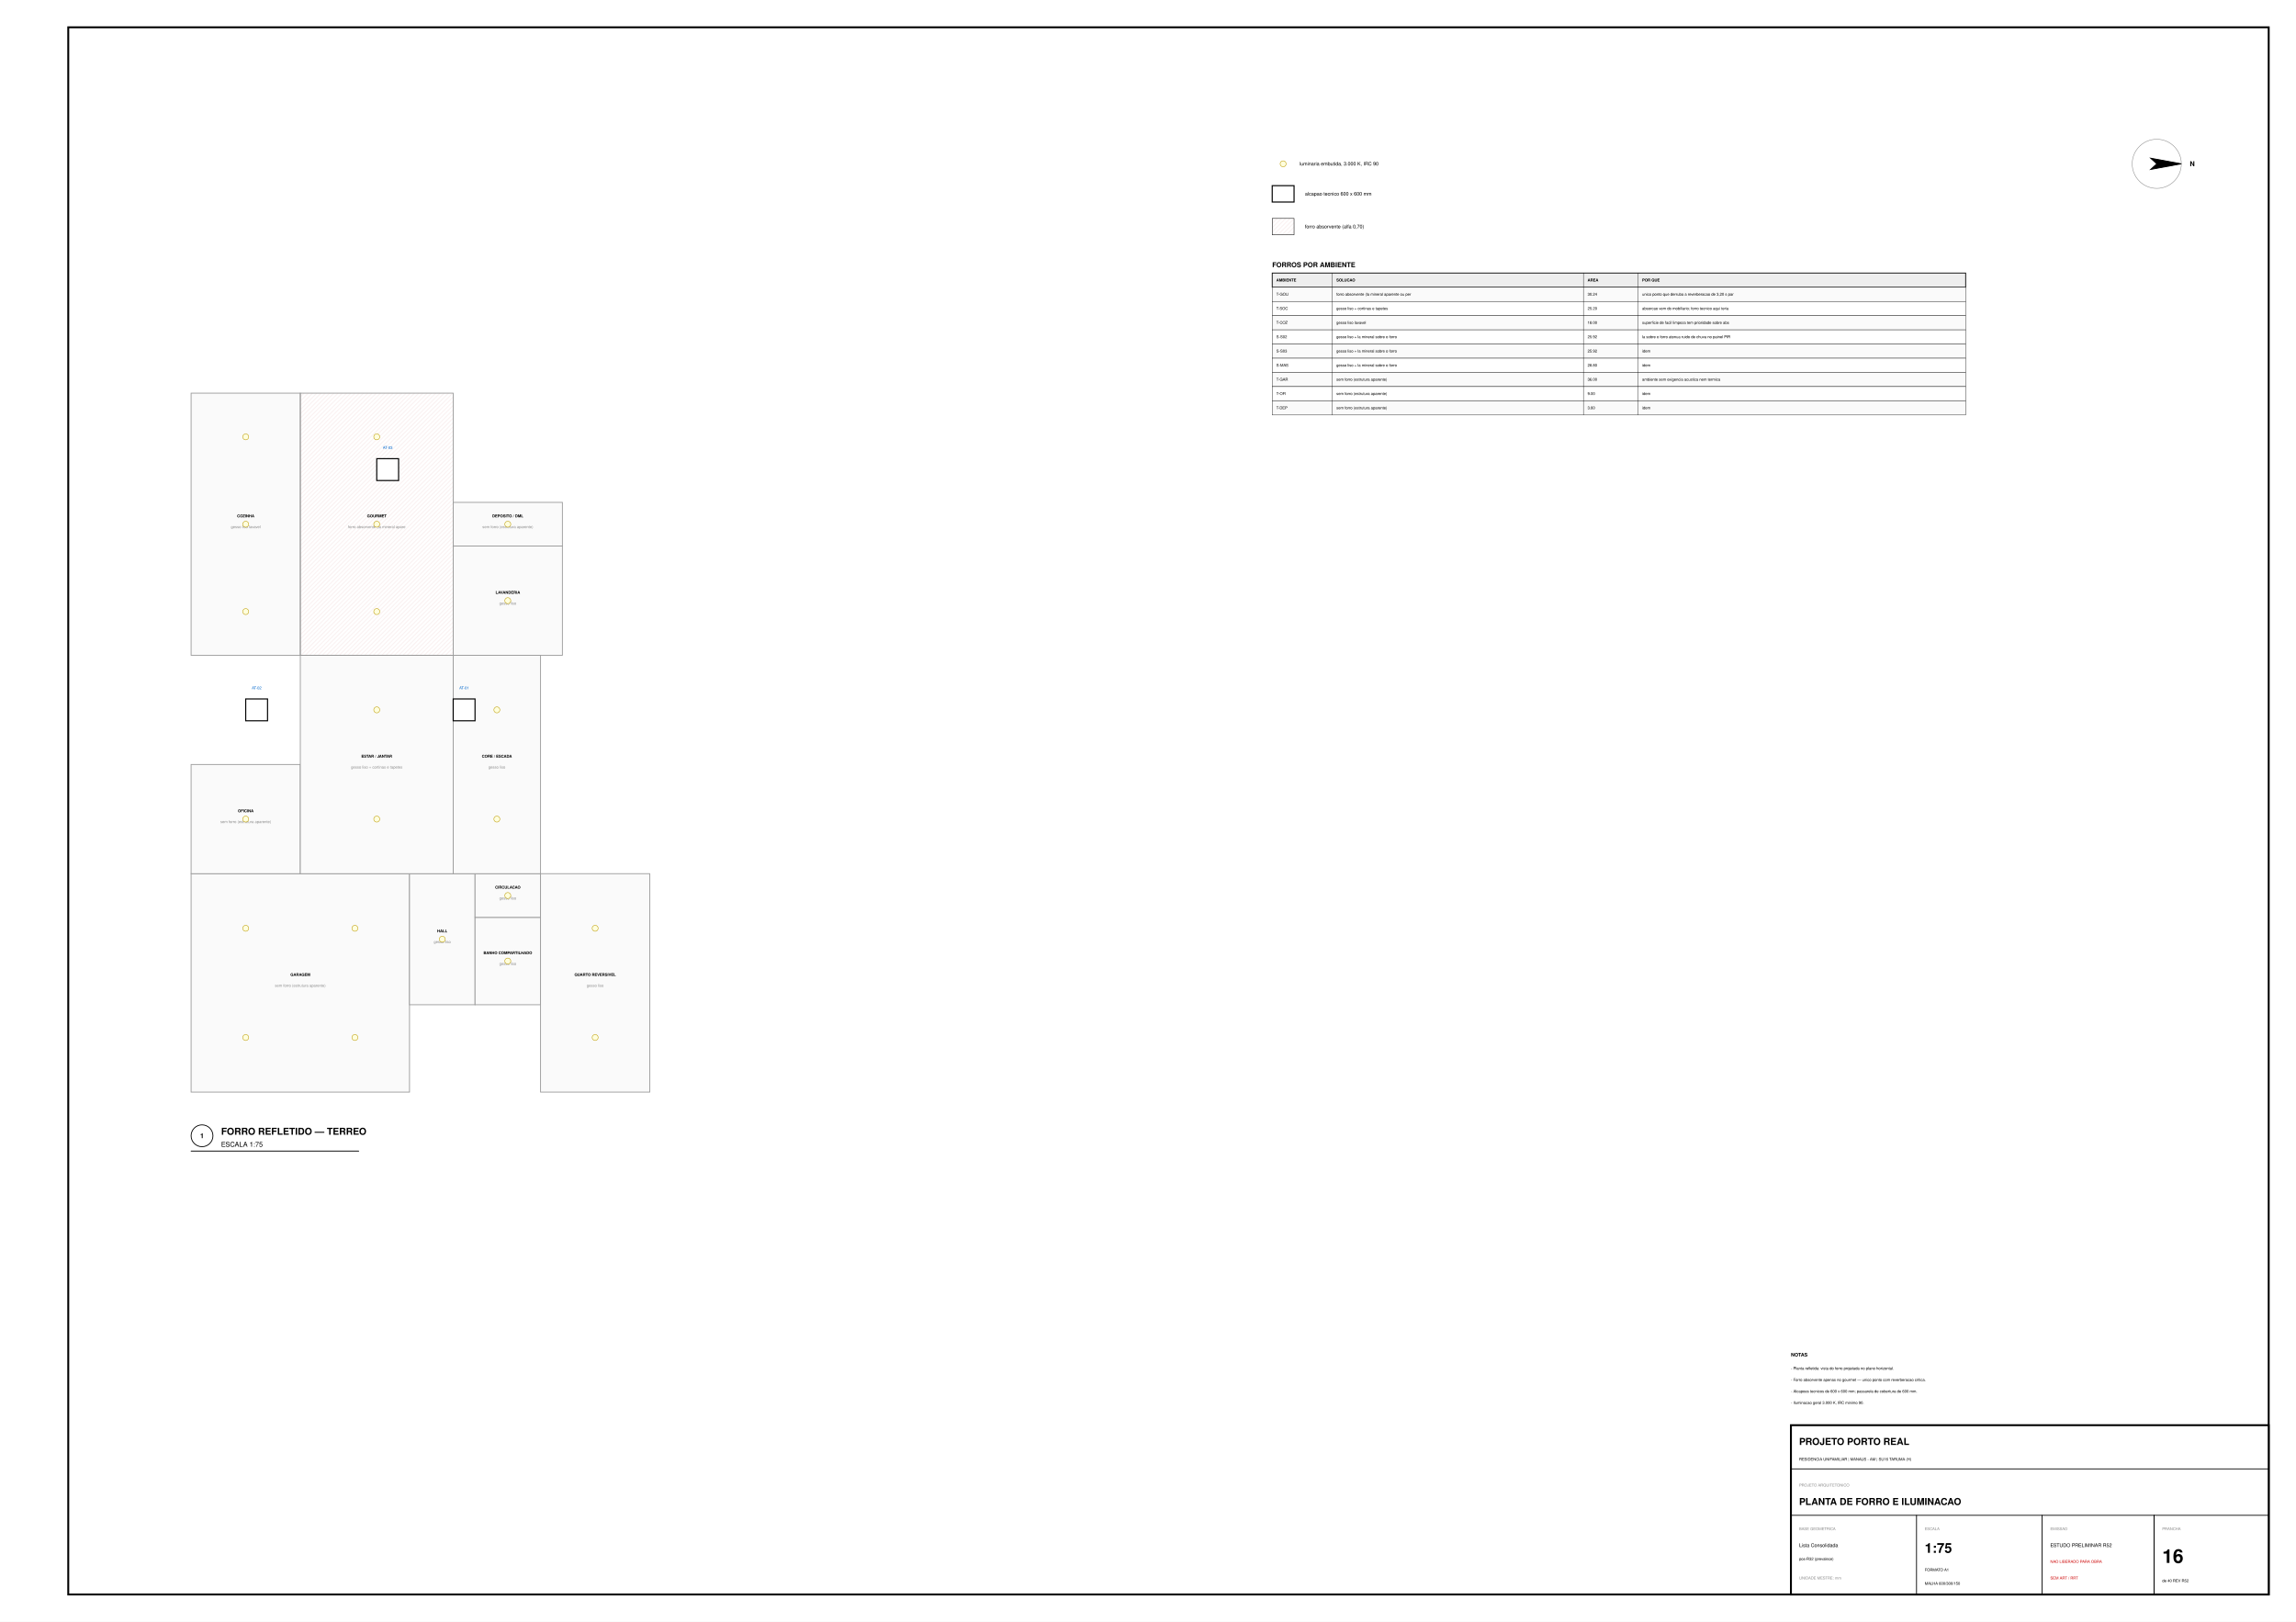
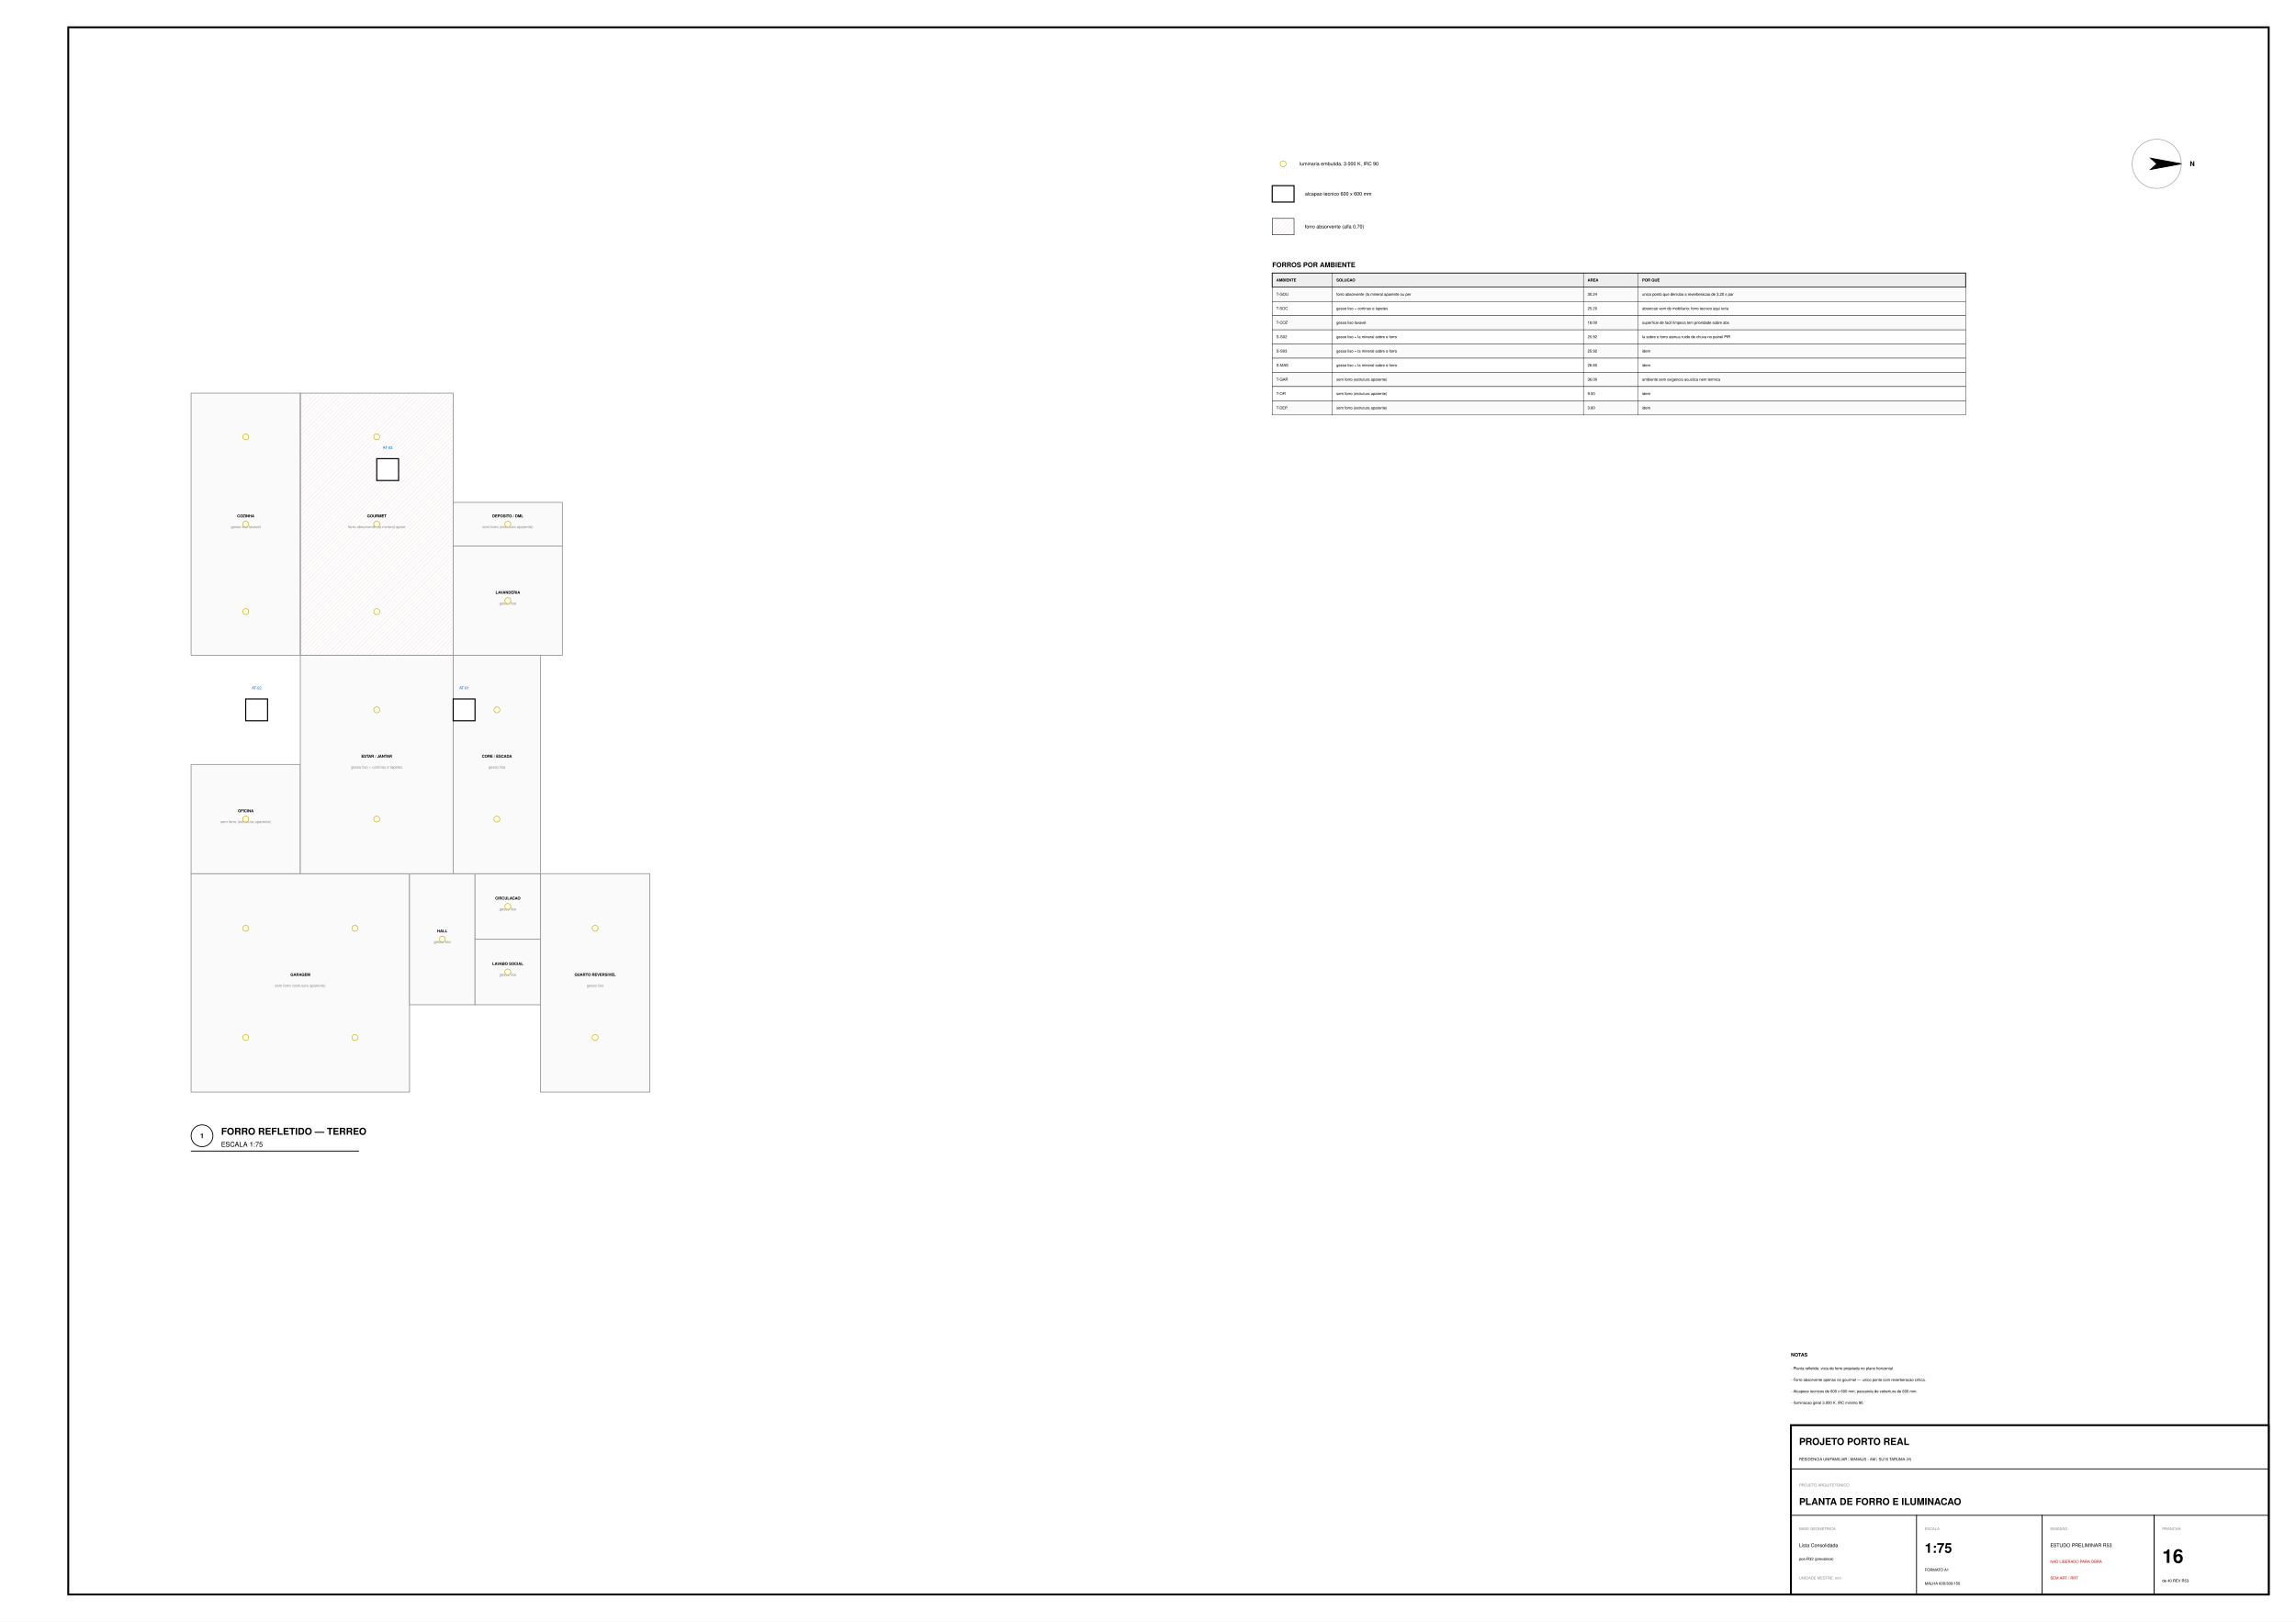
<svg xmlns="http://www.w3.org/2000/svg" version="1.1" width="841mm" height="594mm" viewBox="0 0 841 594">
  <rect width="841" height="594" fill="#ffffff" />
  <defs>
    <clipPath id="rec1">
      <rect x="25.00" y="10.00" width="806.00" height="574.00" />
    </clipPath>
    <pattern id="absorv" patternUnits="userSpaceOnUse" width="1.1" height="1.1" patternTransform="rotate(45)">
      <line x1="0" y1="0" x2="0" y2="1.1" stroke="#c77" stroke-width="0.07" />
    </pattern>
  </defs>
  <g data-tipo="moldura">
    <rect x="25.0" y="10" width="806.00" height="574.00" fill="none" stroke="#000" stroke-width="0.7" />
  </g>
-   <g data-tipo="carimbo" data-cod="16" data-rev="R52">
+   <g data-tipo="carimbo" data-cod="16" data-rev="R53">
    <polygon points="656.000,522.000 831.000,522.000 831.000,584.000 656.000,584.000" stroke="#000000" stroke-width="0.7" fill="#fff" stroke-linejoin="miter" />
    <text x="659.000" y="528.000" font-family="Helvetica, Arial, sans-serif" font-size="3.50" font-weight="bold" fill="#000000" text-anchor="start" dominant-baseline="middle">PROJETO PORTO REAL</text>
    <text x="659.000" y="534.500" font-family="Helvetica, Arial, sans-serif" font-size="1.40" font-weight="normal" fill="#000000" text-anchor="start" dominant-baseline="middle">RESIDENCIA UNIFAMILIAR  |  MANAUS - AM  |  SU16 TARUMA (H)</text>
    <line x1="656.000" y1="538.000" x2="831.000" y2="538.000" stroke="#000000" stroke-width="0.3" fill="none" stroke-linecap="round" />
    <text x="659.000" y="544.000" font-family="Helvetica, Arial, sans-serif" font-size="1.40" font-weight="normal" fill="#8a8a8a" text-anchor="start" dominant-baseline="middle">PROJETO ARQUITETONICO</text>
    <text x="659.000" y="550.000" font-family="Helvetica, Arial, sans-serif" font-size="3.50" font-weight="bold" fill="#000000" text-anchor="start" dominant-baseline="middle">PLANTA DE FORRO E ILUMINACAO</text>
    <line x1="656.000" y1="555.000" x2="831.000" y2="555.000" stroke="#000000" stroke-width="0.3" fill="none" stroke-linecap="round" />
    <line x1="702.000" y1="555.000" x2="702.000" y2="584.000" stroke="#000000" stroke-width="0.3" fill="none" stroke-linecap="round" />
    <line x1="748.000" y1="555.000" x2="748.000" y2="584.000" stroke="#000000" stroke-width="0.3" fill="none" stroke-linecap="round" />
    <line x1="789.000" y1="555.000" x2="789.000" y2="584.000" stroke="#000000" stroke-width="0.3" fill="none" stroke-linecap="round" />
    <line x1="789.000" y1="555.000" x2="789.000" y2="584.000" stroke="#000000" stroke-width="0.3" fill="none" stroke-linecap="round" />
    <text x="659.000" y="560.000" font-family="Helvetica, Arial, sans-serif" font-size="1.40" font-weight="normal" fill="#8a8a8a" text-anchor="start" dominant-baseline="middle">BASE GEOMETRICA</text>
    <text x="659.000" y="566.000" font-family="Helvetica, Arial, sans-serif" font-size="1.80" font-weight="normal" fill="#000000" text-anchor="start" dominant-baseline="middle">Lista Consolidada</text>
    <text x="659.000" y="571.000" font-family="Helvetica, Arial, sans-serif" font-size="1.40" font-weight="normal" fill="#000000" text-anchor="start" dominant-baseline="middle">pos-R32 (prevalece)</text>
    <text x="659.000" y="578.000" font-family="Helvetica, Arial, sans-serif" font-size="1.40" font-weight="normal" fill="#8a8a8a" text-anchor="start" dominant-baseline="middle">UNIDADE MESTRE: mm</text>
    <text x="705.000" y="560.000" font-family="Helvetica, Arial, sans-serif" font-size="1.40" font-weight="normal" fill="#8a8a8a" text-anchor="start" dominant-baseline="middle">ESCALA</text>
    <text x="705.000" y="567.000" font-family="Helvetica, Arial, sans-serif" font-size="5.00" font-weight="bold" fill="#000000" text-anchor="start" dominant-baseline="middle">1:75</text>
    <text x="705.000" y="575.000" font-family="Helvetica, Arial, sans-serif" font-size="1.40" font-weight="normal" fill="#000000" text-anchor="start" dominant-baseline="middle">FORMATO A1</text>
    <text x="705.000" y="580.000" font-family="Helvetica, Arial, sans-serif" font-size="1.40" font-weight="normal" fill="#000000" text-anchor="start" dominant-baseline="middle">MALHA 600/300/150</text>
    <text x="751.000" y="560.000" font-family="Helvetica, Arial, sans-serif" font-size="1.40" font-weight="normal" fill="#8a8a8a" text-anchor="start" dominant-baseline="middle">EMISSAO</text>
-     <text x="751.000" y="566.000" font-family="Helvetica, Arial, sans-serif" font-size="1.80" font-weight="normal" fill="#000000" text-anchor="start" dominant-baseline="middle">ESTUDO PRELIMINAR  R52</text>
+     <text x="751.000" y="566.000" font-family="Helvetica, Arial, sans-serif" font-size="1.80" font-weight="normal" fill="#000000" text-anchor="start" dominant-baseline="middle">ESTUDO PRELIMINAR  R53</text>
    <text x="751.000" y="572.000" font-family="Helvetica, Arial, sans-serif" font-size="1.40" font-weight="normal" fill="#c00" text-anchor="start" dominant-baseline="middle">NAO LIBERADO PARA OBRA</text>
    <text x="751.000" y="578.000" font-family="Helvetica, Arial, sans-serif" font-size="1.40" font-weight="normal" fill="#c00" text-anchor="start" dominant-baseline="middle">SEM ART / RRT</text>
    <text x="792.000" y="560.000" font-family="Helvetica, Arial, sans-serif" font-size="1.40" font-weight="normal" fill="#8a8a8a" text-anchor="start" dominant-baseline="middle">PRANCHA</text>
    <text x="792.000" y="570.000" font-family="Helvetica, Arial, sans-serif" font-size="7.00" font-weight="bold" fill="#000000" text-anchor="start" dominant-baseline="middle">16</text>
-     <text x="792.000" y="579.000" font-family="Helvetica, Arial, sans-serif" font-size="1.40" font-weight="normal" fill="#000000" text-anchor="start" dominant-baseline="middle">de 40   REV R52</text>
+     <text x="792.000" y="579.000" font-family="Helvetica, Arial, sans-serif" font-size="1.40" font-weight="normal" fill="#000000" text-anchor="start" dominant-baseline="middle">de 40   REV R53</text>
  </g>
  <g data-tipo="notas">
    <text x="656.000" y="496.200" font-family="Helvetica, Arial, sans-serif" font-size="1.80" font-weight="bold" fill="#000000" text-anchor="start" dominant-baseline="middle">NOTAS</text>
    <text x="656.000" y="501.200" font-family="Helvetica, Arial, sans-serif" font-size="1.40" font-weight="normal" fill="#000000" text-anchor="start" dominant-baseline="middle">- Planta refletida: vista do forro projetada no plano horizontal.</text>
    <text x="656.000" y="505.400" font-family="Helvetica, Arial, sans-serif" font-size="1.40" font-weight="normal" fill="#000000" text-anchor="start" dominant-baseline="middle">- Forro absorvente apenas no gourmet — unico ponto com reverberacao critica.</text>
    <text x="656.000" y="509.600" font-family="Helvetica, Arial, sans-serif" font-size="1.40" font-weight="normal" fill="#000000" text-anchor="start" dominant-baseline="middle">- Alcapoes tecnicos de 600 x 600 mm; passarela de cobertura de 600 mm.</text>
    <text x="656.000" y="513.800" font-family="Helvetica, Arial, sans-serif" font-size="1.40" font-weight="normal" fill="#000000" text-anchor="start" dominant-baseline="middle">- Iluminacao geral 3.000 K, IRC minimo 90.</text>
  </g>
  <g clip-path="url(#rec1)" data-tipo="recorte">
    <polygon points="70.000,400.000 150.000,400.000 150.000,320.000 70.000,320.000" stroke="#999" stroke-width="0.3" fill="#fafafa" stroke-linejoin="miter" />
    <text x="110.000" y="357.000" font-family="Helvetica, Arial, sans-serif" font-size="1.40" font-weight="bold" fill="#000000" text-anchor="middle" dominant-baseline="middle">GARAGEM</text>
    <text x="110.000" y="361.000" font-family="Helvetica, Arial, sans-serif" font-size="1.40" font-weight="normal" fill="#8a8a8a" text-anchor="middle" dominant-baseline="middle">sem forro (estrutura aparente)</text>
    <circle cx="90.000" cy="380.000" r="1.100" stroke="#b90" stroke-width="0.18" fill="#ffd" />
    <circle cx="90.000" cy="340.000" r="1.100" stroke="#b90" stroke-width="0.18" fill="#ffd" />
    <circle cx="130.000" cy="380.000" r="1.100" stroke="#b90" stroke-width="0.18" fill="#ffd" />
    <circle cx="130.000" cy="340.000" r="1.100" stroke="#b90" stroke-width="0.18" fill="#ffd" />
    <polygon points="150.000,368.000 174.000,368.000 174.000,320.000 150.000,320.000" stroke="#999" stroke-width="0.3" fill="#fafafa" stroke-linejoin="miter" />
    <text x="162.000" y="341.000" font-family="Helvetica, Arial, sans-serif" font-size="1.40" font-weight="bold" fill="#000000" text-anchor="middle" dominant-baseline="middle">HALL</text>
    <text x="162.000" y="345.000" font-family="Helvetica, Arial, sans-serif" font-size="1.40" font-weight="normal" fill="#8a8a8a" text-anchor="middle" dominant-baseline="middle">gesso liso</text>
    <circle cx="162.000" cy="344.000" r="1.100" stroke="#b90" stroke-width="0.18" fill="#ffd" />
-     <polygon points="174.000,368.000 198.000,368.000 198.000,336.000 174.000,336.000" stroke="#999" stroke-width="0.3" fill="#fafafa" stroke-linejoin="miter" />
-     <text x="186.000" y="349.000" font-family="Helvetica, Arial, sans-serif" font-size="1.40" font-weight="bold" fill="#000000" text-anchor="middle" dominant-baseline="middle">BANHO COMPARTILHADO</text>
-     <text x="186.000" y="353.000" font-family="Helvetica, Arial, sans-serif" font-size="1.40" font-weight="normal" fill="#8a8a8a" text-anchor="middle" dominant-baseline="middle">gesso liso</text>
-     <circle cx="186.000" cy="352.000" r="1.100" stroke="#b90" stroke-width="0.18" fill="#ffd" />
-     <polygon points="174.000,336.000 198.000,336.000 198.000,320.000 174.000,320.000" stroke="#999" stroke-width="0.3" fill="#fafafa" stroke-linejoin="miter" />
-     <text x="186.000" y="325.000" font-family="Helvetica, Arial, sans-serif" font-size="1.40" font-weight="bold" fill="#000000" text-anchor="middle" dominant-baseline="middle">CIRCULACAO</text>
-     <text x="186.000" y="329.000" font-family="Helvetica, Arial, sans-serif" font-size="1.40" font-weight="normal" fill="#8a8a8a" text-anchor="middle" dominant-baseline="middle">gesso liso</text>
-     <circle cx="186.000" cy="328.000" r="1.100" stroke="#b90" stroke-width="0.18" fill="#ffd" />
+     <polygon points="174.000,368.000 198.000,368.000 198.000,344.000 174.000,344.000" stroke="#999" stroke-width="0.3" fill="#fafafa" stroke-linejoin="miter" />
+     <text x="186.000" y="353.000" font-family="Helvetica, Arial, sans-serif" font-size="1.40" font-weight="bold" fill="#000000" text-anchor="middle" dominant-baseline="middle">LAVABO SOCIAL</text>
+     <text x="186.000" y="357.000" font-family="Helvetica, Arial, sans-serif" font-size="1.40" font-weight="normal" fill="#8a8a8a" text-anchor="middle" dominant-baseline="middle">gesso liso</text>
+     <circle cx="186.000" cy="356.000" r="1.100" stroke="#b90" stroke-width="0.18" fill="#ffd" />
+     <polygon points="174.000,344.000 198.000,344.000 198.000,320.000 174.000,320.000" stroke="#999" stroke-width="0.3" fill="#fafafa" stroke-linejoin="miter" />
+     <text x="186.000" y="329.000" font-family="Helvetica, Arial, sans-serif" font-size="1.40" font-weight="bold" fill="#000000" text-anchor="middle" dominant-baseline="middle">CIRCULACAO</text>
+     <text x="186.000" y="333.000" font-family="Helvetica, Arial, sans-serif" font-size="1.40" font-weight="normal" fill="#8a8a8a" text-anchor="middle" dominant-baseline="middle">gesso liso</text>
+     <circle cx="186.000" cy="332.000" r="1.100" stroke="#b90" stroke-width="0.18" fill="#ffd" />
    <polygon points="198.000,400.000 238.000,400.000 238.000,320.000 198.000,320.000" stroke="#999" stroke-width="0.3" fill="#fafafa" stroke-linejoin="miter" />
    <text x="218.000" y="357.000" font-family="Helvetica, Arial, sans-serif" font-size="1.40" font-weight="bold" fill="#000000" text-anchor="middle" dominant-baseline="middle">QUARTO REVERSIVEL</text>
    <text x="218.000" y="361.000" font-family="Helvetica, Arial, sans-serif" font-size="1.40" font-weight="normal" fill="#8a8a8a" text-anchor="middle" dominant-baseline="middle">gesso liso</text>
    <circle cx="218.000" cy="380.000" r="1.100" stroke="#b90" stroke-width="0.18" fill="#ffd" />
    <circle cx="218.000" cy="340.000" r="1.100" stroke="#b90" stroke-width="0.18" fill="#ffd" />
    <polygon points="70.000,320.000 110.000,320.000 110.000,280.000 70.000,280.000" stroke="#999" stroke-width="0.3" fill="#fafafa" stroke-linejoin="miter" />
    <text x="90.000" y="297.000" font-family="Helvetica, Arial, sans-serif" font-size="1.40" font-weight="bold" fill="#000000" text-anchor="middle" dominant-baseline="middle">OFICINA</text>
    <text x="90.000" y="301.000" font-family="Helvetica, Arial, sans-serif" font-size="1.40" font-weight="normal" fill="#8a8a8a" text-anchor="middle" dominant-baseline="middle">sem forro (estrutura aparente)</text>
    <circle cx="90.000" cy="300.000" r="1.100" stroke="#b90" stroke-width="0.18" fill="#ffd" />
    <polygon points="110.000,320.000 166.000,320.000 166.000,240.000 110.000,240.000" stroke="#999" stroke-width="0.3" fill="#fafafa" stroke-linejoin="miter" />
    <text x="138.000" y="277.000" font-family="Helvetica, Arial, sans-serif" font-size="1.40" font-weight="bold" fill="#000000" text-anchor="middle" dominant-baseline="middle">ESTAR / JANTAR</text>
    <text x="138.000" y="281.000" font-family="Helvetica, Arial, sans-serif" font-size="1.40" font-weight="normal" fill="#8a8a8a" text-anchor="middle" dominant-baseline="middle">gesso liso + cortinas e tapetes</text>
    <circle cx="138.000" cy="300.000" r="1.100" stroke="#b90" stroke-width="0.18" fill="#ffd" />
    <circle cx="138.000" cy="260.000" r="1.100" stroke="#b90" stroke-width="0.18" fill="#ffd" />
    <polygon points="166.000,320.000 198.000,320.000 198.000,240.000 166.000,240.000" stroke="#999" stroke-width="0.3" fill="#fafafa" stroke-linejoin="miter" />
    <text x="182.000" y="277.000" font-family="Helvetica, Arial, sans-serif" font-size="1.40" font-weight="bold" fill="#000000" text-anchor="middle" dominant-baseline="middle">CORE / ESCADA</text>
    <text x="182.000" y="281.000" font-family="Helvetica, Arial, sans-serif" font-size="1.40" font-weight="normal" fill="#8a8a8a" text-anchor="middle" dominant-baseline="middle">gesso liso</text>
    <circle cx="182.000" cy="300.000" r="1.100" stroke="#b90" stroke-width="0.18" fill="#ffd" />
    <circle cx="182.000" cy="260.000" r="1.100" stroke="#b90" stroke-width="0.18" fill="#ffd" />
    <polygon points="70.000,240.000 110.000,240.000 110.000,144.000 70.000,144.000" stroke="#999" stroke-width="0.3" fill="#fafafa" stroke-linejoin="miter" />
    <text x="90.000" y="189.000" font-family="Helvetica, Arial, sans-serif" font-size="1.40" font-weight="bold" fill="#000000" text-anchor="middle" dominant-baseline="middle">COZINHA</text>
    <text x="90.000" y="193.000" font-family="Helvetica, Arial, sans-serif" font-size="1.40" font-weight="normal" fill="#8a8a8a" text-anchor="middle" dominant-baseline="middle">gesso liso lavavel</text>
    <circle cx="90.000" cy="224.000" r="1.100" stroke="#b90" stroke-width="0.18" fill="#ffd" />
    <circle cx="90.000" cy="192.000" r="1.100" stroke="#b90" stroke-width="0.18" fill="#ffd" />
    <circle cx="90.000" cy="160.000" r="1.100" stroke="#b90" stroke-width="0.18" fill="#ffd" />
    <polygon points="110.000,240.000 166.000,240.000 166.000,144.000 110.000,144.000" stroke="#999" stroke-width="0.3" fill="url(#absorv)" stroke-linejoin="miter" />
    <text x="138.000" y="189.000" font-family="Helvetica, Arial, sans-serif" font-size="1.40" font-weight="bold" fill="#000000" text-anchor="middle" dominant-baseline="middle">GOURMET</text>
    <text x="138.000" y="193.000" font-family="Helvetica, Arial, sans-serif" font-size="1.40" font-weight="normal" fill="#8a8a8a" text-anchor="middle" dominant-baseline="middle">forro absorvente (la mineral apare</text>
    <circle cx="138.000" cy="224.000" r="1.100" stroke="#b90" stroke-width="0.18" fill="#ffd" />
    <circle cx="138.000" cy="192.000" r="1.100" stroke="#b90" stroke-width="0.18" fill="#ffd" />
    <circle cx="138.000" cy="160.000" r="1.100" stroke="#b90" stroke-width="0.18" fill="#ffd" />
    <polygon points="166.000,240.000 206.000,240.000 206.000,200.000 166.000,200.000" stroke="#999" stroke-width="0.3" fill="#fafafa" stroke-linejoin="miter" />
    <text x="186.000" y="217.000" font-family="Helvetica, Arial, sans-serif" font-size="1.40" font-weight="bold" fill="#000000" text-anchor="middle" dominant-baseline="middle">LAVANDERIA</text>
    <text x="186.000" y="221.000" font-family="Helvetica, Arial, sans-serif" font-size="1.40" font-weight="normal" fill="#8a8a8a" text-anchor="middle" dominant-baseline="middle">gesso liso</text>
    <circle cx="186.000" cy="220.000" r="1.100" stroke="#b90" stroke-width="0.18" fill="#ffd" />
    <polygon points="166.000,200.000 206.000,200.000 206.000,184.000 166.000,184.000" stroke="#999" stroke-width="0.3" fill="#fafafa" stroke-linejoin="miter" />
    <text x="186.000" y="189.000" font-family="Helvetica, Arial, sans-serif" font-size="1.40" font-weight="bold" fill="#000000" text-anchor="middle" dominant-baseline="middle">DEPOSITO / DML</text>
    <text x="186.000" y="193.000" font-family="Helvetica, Arial, sans-serif" font-size="1.40" font-weight="normal" fill="#8a8a8a" text-anchor="middle" dominant-baseline="middle">sem forro (estrutura aparente)</text>
    <circle cx="186.000" cy="192.000" r="1.100" stroke="#b90" stroke-width="0.18" fill="#ffd" />
    <polygon points="166.000,264.000 174.000,264.000 174.000,256.000 166.000,256.000" stroke="#000000" stroke-width="0.4" fill="#fff" stroke-linejoin="miter" />
    <text x="170.000" y="252.000" font-family="Helvetica, Arial, sans-serif" font-size="1.40" font-weight="normal" fill="#06c" text-anchor="middle" dominant-baseline="middle">AT-01</text>
    <polygon points="90.000,264.000 98.000,264.000 98.000,256.000 90.000,256.000" stroke="#000000" stroke-width="0.4" fill="#fff" stroke-linejoin="miter" />
    <text x="94.000" y="252.000" font-family="Helvetica, Arial, sans-serif" font-size="1.40" font-weight="normal" fill="#06c" text-anchor="middle" dominant-baseline="middle">AT-02</text>
    <polygon points="138.000,176.000 146.000,176.000 146.000,168.000 138.000,168.000" stroke="#000000" stroke-width="0.4" fill="#fff" stroke-linejoin="miter" />
    <text x="142.000" y="164.000" font-family="Helvetica, Arial, sans-serif" font-size="1.40" font-weight="normal" fill="#06c" text-anchor="middle" dominant-baseline="middle">AT-03</text>
    <circle cx="470.000" cy="60.000" r="1.100" stroke="#b90" stroke-width="0.18" fill="#ffd" />
    <text x="476.000" y="60.000" font-family="Helvetica, Arial, sans-serif" font-size="1.80" font-weight="normal" fill="#000000" text-anchor="start" dominant-baseline="middle">luminaria embutida, 3.000 K, IRC 90</text>
    <polygon points="466.000,68.000 474.000,68.000 474.000,74.000 466.000,74.000" stroke="#000000" stroke-width="0.4" fill="#fff" stroke-linejoin="miter" />
    <text x="478.000" y="71.000" font-family="Helvetica, Arial, sans-serif" font-size="1.80" font-weight="normal" fill="#000000" text-anchor="start" dominant-baseline="middle">alcapao tecnico 600 x 600 mm</text>
    <polygon points="466.000,80.000 474.000,80.000 474.000,86.000 466.000,86.000" stroke="#000000" stroke-width="0.18" fill="url(#absorv)" stroke-linejoin="miter" />
    <text x="478.000" y="83.000" font-family="Helvetica, Arial, sans-serif" font-size="1.80" font-weight="normal" fill="#000000" text-anchor="start" dominant-baseline="middle">forro absorvente (alfa 0,70)</text>
    <text x="466.000" y="97.000" font-family="Helvetica, Arial, sans-serif" font-size="2.50" font-weight="bold" fill="#000000" text-anchor="start" dominant-baseline="middle">FORROS POR AMBIENTE</text>
    <polygon points="466.000,100.000 720.000,100.000 720.000,105.200 466.000,105.200" stroke="#000000" stroke-width="0.3" fill="#eee" stroke-linejoin="miter" />
    <text x="467.500" y="102.600" font-family="Helvetica, Arial, sans-serif" font-size="1.40" font-weight="bold" fill="#000000" text-anchor="start" dominant-baseline="middle">AMBIENTE</text>
    <text x="489.500" y="102.600" font-family="Helvetica, Arial, sans-serif" font-size="1.40" font-weight="bold" fill="#000000" text-anchor="start" dominant-baseline="middle">SOLUCAO</text>
    <text x="581.500" y="102.600" font-family="Helvetica, Arial, sans-serif" font-size="1.40" font-weight="bold" fill="#000000" text-anchor="start" dominant-baseline="middle">AREA</text>
    <text x="601.500" y="102.600" font-family="Helvetica, Arial, sans-serif" font-size="1.40" font-weight="bold" fill="#000000" text-anchor="start" dominant-baseline="middle">POR QUE</text>
    <polygon points="466.000,105.200 720.000,105.200 720.000,110.400 466.000,110.400" stroke="#000000" stroke-width="0.13" fill="#fafafa" stroke-linejoin="miter" />
    <text x="467.500" y="107.800" font-family="Helvetica, Arial, sans-serif" font-size="1.40" font-weight="normal" fill="#000000" text-anchor="start" dominant-baseline="middle">T-GOU</text>
    <text x="489.500" y="107.800" font-family="Helvetica, Arial, sans-serif" font-size="1.40" font-weight="normal" fill="#000000" text-anchor="start" dominant-baseline="middle">forro absorvente (la mineral aparente ou per</text>
    <text x="581.500" y="107.800" font-family="Helvetica, Arial, sans-serif" font-size="1.40" font-weight="normal" fill="#000000" text-anchor="start" dominant-baseline="middle">30.24</text>
    <text x="601.500" y="107.800" font-family="Helvetica, Arial, sans-serif" font-size="1.40" font-weight="normal" fill="#000000" text-anchor="start" dominant-baseline="middle">unico ponto que derruba a reverberacao de 3,20 s par</text>
    <polygon points="466.000,110.400 720.000,110.400 720.000,115.600 466.000,115.600" stroke="#000000" stroke-width="0.13" fill="#fff" stroke-linejoin="miter" />
    <text x="467.500" y="113.000" font-family="Helvetica, Arial, sans-serif" font-size="1.40" font-weight="normal" fill="#000000" text-anchor="start" dominant-baseline="middle">T-SOC</text>
    <text x="489.500" y="113.000" font-family="Helvetica, Arial, sans-serif" font-size="1.40" font-weight="normal" fill="#000000" text-anchor="start" dominant-baseline="middle">gesso liso + cortinas e tapetes</text>
    <text x="581.500" y="113.000" font-family="Helvetica, Arial, sans-serif" font-size="1.40" font-weight="normal" fill="#000000" text-anchor="start" dominant-baseline="middle">25.20</text>
    <text x="601.500" y="113.000" font-family="Helvetica, Arial, sans-serif" font-size="1.40" font-weight="normal" fill="#000000" text-anchor="start" dominant-baseline="middle">absorcao vem do mobiliario; forro tecnico aqui teria</text>
    <polygon points="466.000,115.600 720.000,115.600 720.000,120.800 466.000,120.800" stroke="#000000" stroke-width="0.13" fill="#fafafa" stroke-linejoin="miter" />
    <text x="467.500" y="118.200" font-family="Helvetica, Arial, sans-serif" font-size="1.40" font-weight="normal" fill="#000000" text-anchor="start" dominant-baseline="middle">T-COZ</text>
    <text x="489.500" y="118.200" font-family="Helvetica, Arial, sans-serif" font-size="1.40" font-weight="normal" fill="#000000" text-anchor="start" dominant-baseline="middle">gesso liso lavavel</text>
    <text x="581.500" y="118.200" font-family="Helvetica, Arial, sans-serif" font-size="1.40" font-weight="normal" fill="#000000" text-anchor="start" dominant-baseline="middle">18.00</text>
    <text x="601.500" y="118.200" font-family="Helvetica, Arial, sans-serif" font-size="1.40" font-weight="normal" fill="#000000" text-anchor="start" dominant-baseline="middle">superficie de facil limpeza tem prioridade sobre abs</text>
    <polygon points="466.000,120.800 720.000,120.800 720.000,126.000 466.000,126.000" stroke="#000000" stroke-width="0.13" fill="#fff" stroke-linejoin="miter" />
    <text x="467.500" y="123.400" font-family="Helvetica, Arial, sans-serif" font-size="1.40" font-weight="normal" fill="#000000" text-anchor="start" dominant-baseline="middle">S-S02</text>
    <text x="489.500" y="123.400" font-family="Helvetica, Arial, sans-serif" font-size="1.40" font-weight="normal" fill="#000000" text-anchor="start" dominant-baseline="middle">gesso liso + la mineral sobre o forro</text>
    <text x="581.500" y="123.400" font-family="Helvetica, Arial, sans-serif" font-size="1.40" font-weight="normal" fill="#000000" text-anchor="start" dominant-baseline="middle">25.92</text>
    <text x="601.500" y="123.400" font-family="Helvetica, Arial, sans-serif" font-size="1.40" font-weight="normal" fill="#000000" text-anchor="start" dominant-baseline="middle">la sobre o forro atenua ruido de chuva no painel PIR</text>
    <polygon points="466.000,126.000 720.000,126.000 720.000,131.200 466.000,131.200" stroke="#000000" stroke-width="0.13" fill="#fafafa" stroke-linejoin="miter" />
    <text x="467.500" y="128.600" font-family="Helvetica, Arial, sans-serif" font-size="1.40" font-weight="normal" fill="#000000" text-anchor="start" dominant-baseline="middle">S-S03</text>
    <text x="489.500" y="128.600" font-family="Helvetica, Arial, sans-serif" font-size="1.40" font-weight="normal" fill="#000000" text-anchor="start" dominant-baseline="middle">gesso liso + la mineral sobre o forro</text>
    <text x="581.500" y="128.600" font-family="Helvetica, Arial, sans-serif" font-size="1.40" font-weight="normal" fill="#000000" text-anchor="start" dominant-baseline="middle">25.92</text>
    <text x="601.500" y="128.600" font-family="Helvetica, Arial, sans-serif" font-size="1.40" font-weight="normal" fill="#000000" text-anchor="start" dominant-baseline="middle">idem</text>
    <polygon points="466.000,131.200 720.000,131.200 720.000,136.400 466.000,136.400" stroke="#000000" stroke-width="0.13" fill="#fff" stroke-linejoin="miter" />
    <text x="467.500" y="133.800" font-family="Helvetica, Arial, sans-serif" font-size="1.40" font-weight="normal" fill="#000000" text-anchor="start" dominant-baseline="middle">S-MAS</text>
    <text x="489.500" y="133.800" font-family="Helvetica, Arial, sans-serif" font-size="1.40" font-weight="normal" fill="#000000" text-anchor="start" dominant-baseline="middle">gesso liso + la mineral sobre o forro</text>
    <text x="581.500" y="133.800" font-family="Helvetica, Arial, sans-serif" font-size="1.40" font-weight="normal" fill="#000000" text-anchor="start" dominant-baseline="middle">28.80</text>
    <text x="601.500" y="133.800" font-family="Helvetica, Arial, sans-serif" font-size="1.40" font-weight="normal" fill="#000000" text-anchor="start" dominant-baseline="middle">idem</text>
    <polygon points="466.000,136.400 720.000,136.400 720.000,141.600 466.000,141.600" stroke="#000000" stroke-width="0.13" fill="#fafafa" stroke-linejoin="miter" />
    <text x="467.500" y="139.000" font-family="Helvetica, Arial, sans-serif" font-size="1.40" font-weight="normal" fill="#000000" text-anchor="start" dominant-baseline="middle">T-GAR</text>
    <text x="489.500" y="139.000" font-family="Helvetica, Arial, sans-serif" font-size="1.40" font-weight="normal" fill="#000000" text-anchor="start" dominant-baseline="middle">sem forro (estrutura aparente)</text>
    <text x="581.500" y="139.000" font-family="Helvetica, Arial, sans-serif" font-size="1.40" font-weight="normal" fill="#000000" text-anchor="start" dominant-baseline="middle">36.00</text>
    <text x="601.500" y="139.000" font-family="Helvetica, Arial, sans-serif" font-size="1.40" font-weight="normal" fill="#000000" text-anchor="start" dominant-baseline="middle">ambiente sem exigencia acustica nem termica</text>
    <polygon points="466.000,141.600 720.000,141.600 720.000,146.800 466.000,146.800" stroke="#000000" stroke-width="0.13" fill="#fff" stroke-linejoin="miter" />
    <text x="467.500" y="144.200" font-family="Helvetica, Arial, sans-serif" font-size="1.40" font-weight="normal" fill="#000000" text-anchor="start" dominant-baseline="middle">T-OFI</text>
    <text x="489.500" y="144.200" font-family="Helvetica, Arial, sans-serif" font-size="1.40" font-weight="normal" fill="#000000" text-anchor="start" dominant-baseline="middle">sem forro (estrutura aparente)</text>
    <text x="581.500" y="144.200" font-family="Helvetica, Arial, sans-serif" font-size="1.40" font-weight="normal" fill="#000000" text-anchor="start" dominant-baseline="middle">9.00</text>
    <text x="601.500" y="144.200" font-family="Helvetica, Arial, sans-serif" font-size="1.40" font-weight="normal" fill="#000000" text-anchor="start" dominant-baseline="middle">idem</text>
    <polygon points="466.000,146.800 720.000,146.800 720.000,152.000 466.000,152.000" stroke="#000000" stroke-width="0.13" fill="#fafafa" stroke-linejoin="miter" />
    <text x="467.500" y="149.400" font-family="Helvetica, Arial, sans-serif" font-size="1.40" font-weight="normal" fill="#000000" text-anchor="start" dominant-baseline="middle">T-DEP</text>
    <text x="489.500" y="149.400" font-family="Helvetica, Arial, sans-serif" font-size="1.40" font-weight="normal" fill="#000000" text-anchor="start" dominant-baseline="middle">sem forro (estrutura aparente)</text>
    <text x="581.500" y="149.400" font-family="Helvetica, Arial, sans-serif" font-size="1.40" font-weight="normal" fill="#000000" text-anchor="start" dominant-baseline="middle">3.60</text>
    <text x="601.500" y="149.400" font-family="Helvetica, Arial, sans-serif" font-size="1.40" font-weight="normal" fill="#000000" text-anchor="start" dominant-baseline="middle">idem</text>
    <line x1="488.000" y1="100.000" x2="488.000" y2="152.000" stroke="#000000" stroke-width="0.13" fill="none" stroke-linecap="round" />
    <line x1="580.000" y1="100.000" x2="580.000" y2="152.000" stroke="#000000" stroke-width="0.13" fill="none" stroke-linecap="round" />
    <line x1="600.000" y1="100.000" x2="600.000" y2="152.000" stroke="#000000" stroke-width="0.13" fill="none" stroke-linecap="round" />
    <circle cx="790.000" cy="60.000" r="9.000" stroke="#8a8a8a" stroke-width="0.18" fill="none" />
    <polygon points="799.000,60.000 787.744,62.067 790.000,60.000 787.744,57.933" stroke="#000000" stroke-width="0.3" fill="#000" stroke-linejoin="miter" />
    <text x="803.000" y="60.000" font-family="Helvetica, Arial, sans-serif" font-size="2.50" font-weight="bold" fill="#000000" text-anchor="middle" dominant-baseline="middle">N</text>
    <circle cx="74.000" cy="416.000" r="4.000" stroke="#000000" stroke-width="0.3" fill="none" />
    <text x="74.000" y="416.000" font-family="Helvetica, Arial, sans-serif" font-size="2.50" font-weight="bold" fill="#000000" text-anchor="middle" dominant-baseline="middle">1</text>
    <text x="81.000" y="414.400" font-family="Helvetica, Arial, sans-serif" font-size="3.50" font-weight="bold" fill="#000000" text-anchor="start" dominant-baseline="middle">FORRO REFLETIDO — TERREO</text>
    <text x="81.000" y="419.200" font-family="Helvetica, Arial, sans-serif" font-size="2.50" font-weight="normal" fill="#000000" text-anchor="start" dominant-baseline="middle">ESCALA 1:75</text>
    <line x1="70.000" y1="421.600" x2="131.400" y2="421.600" stroke="#000000" stroke-width="0.3" fill="none" stroke-linecap="round" />
  </g>
</svg>
